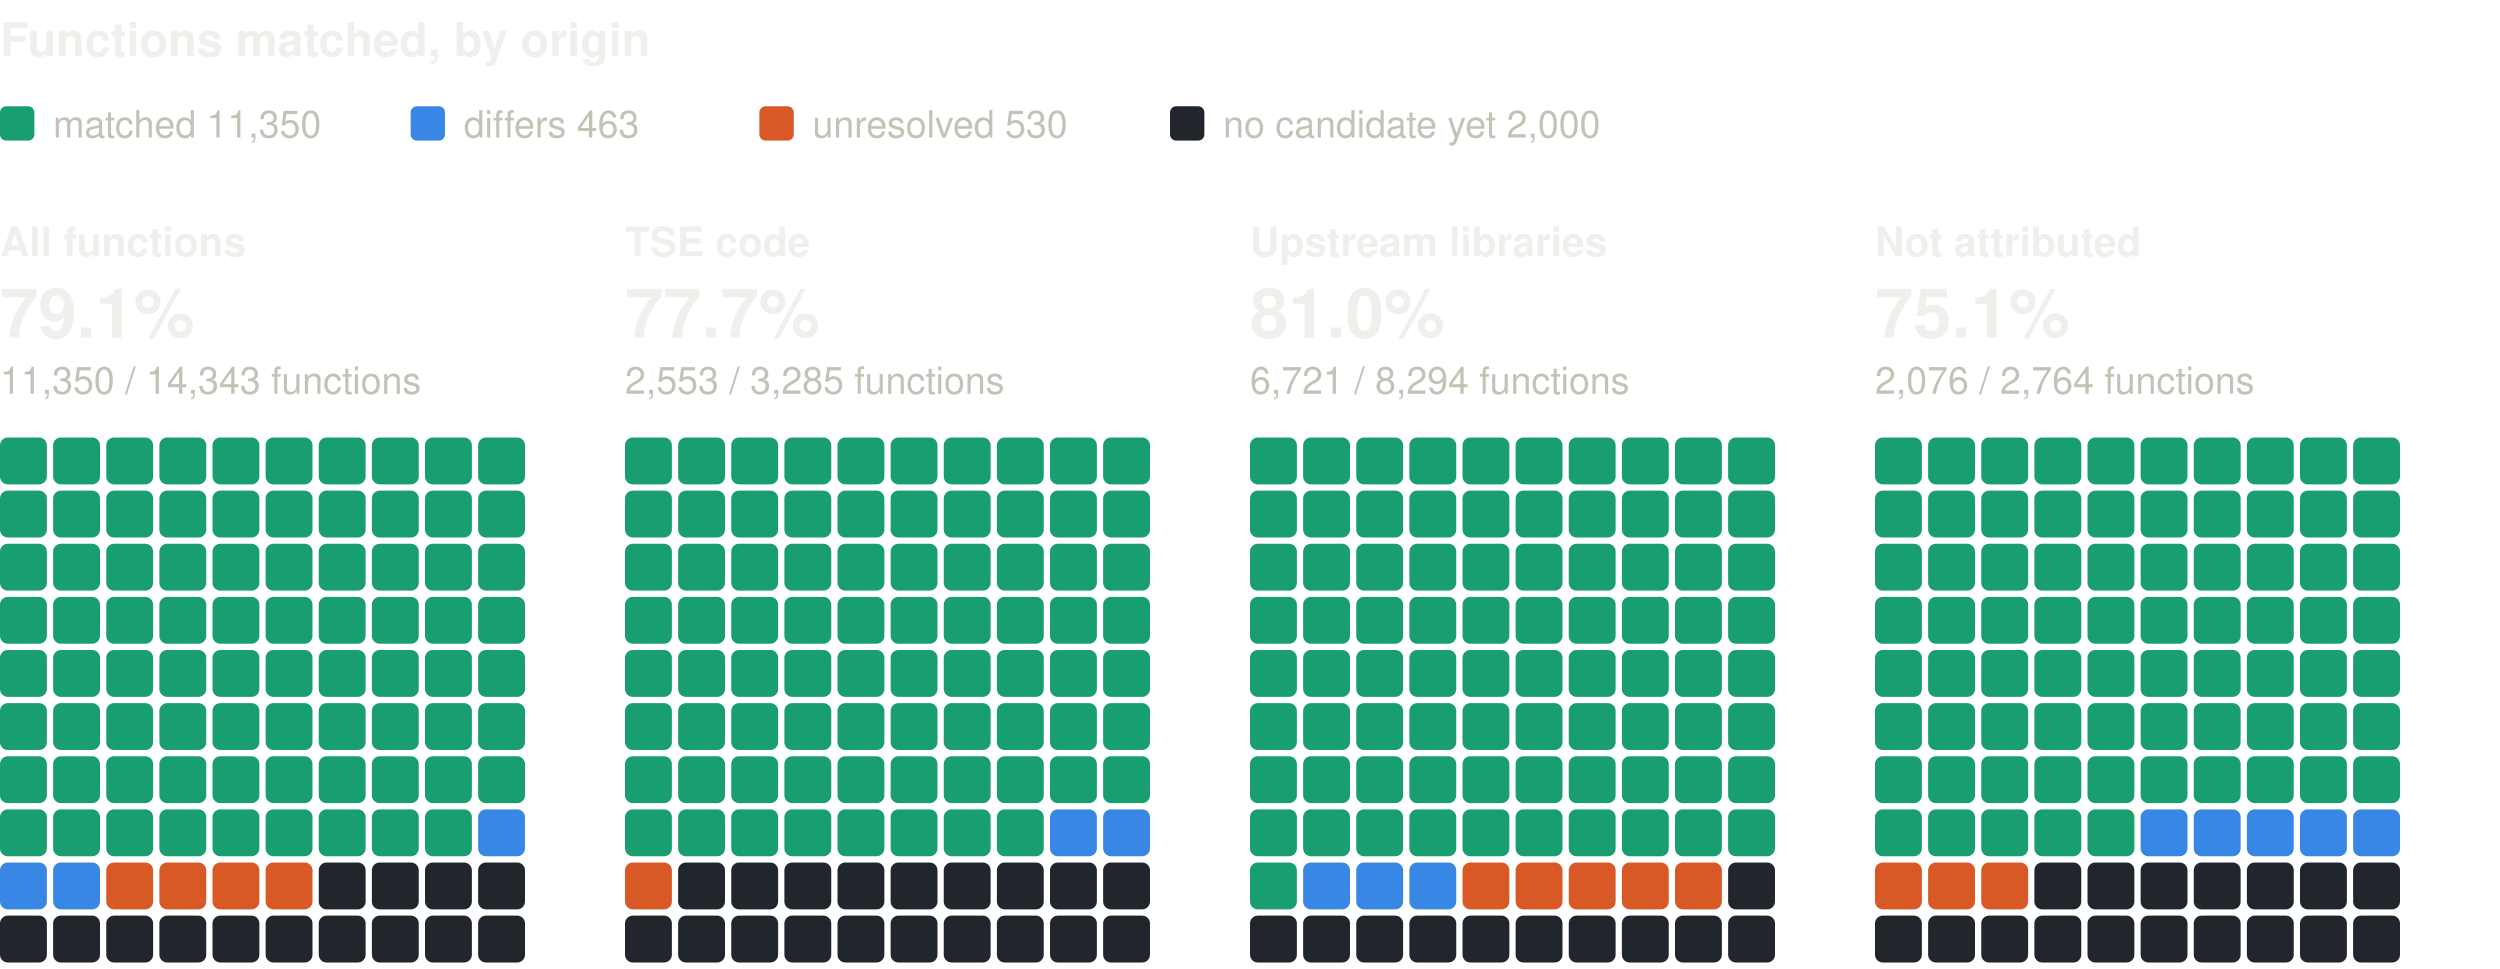
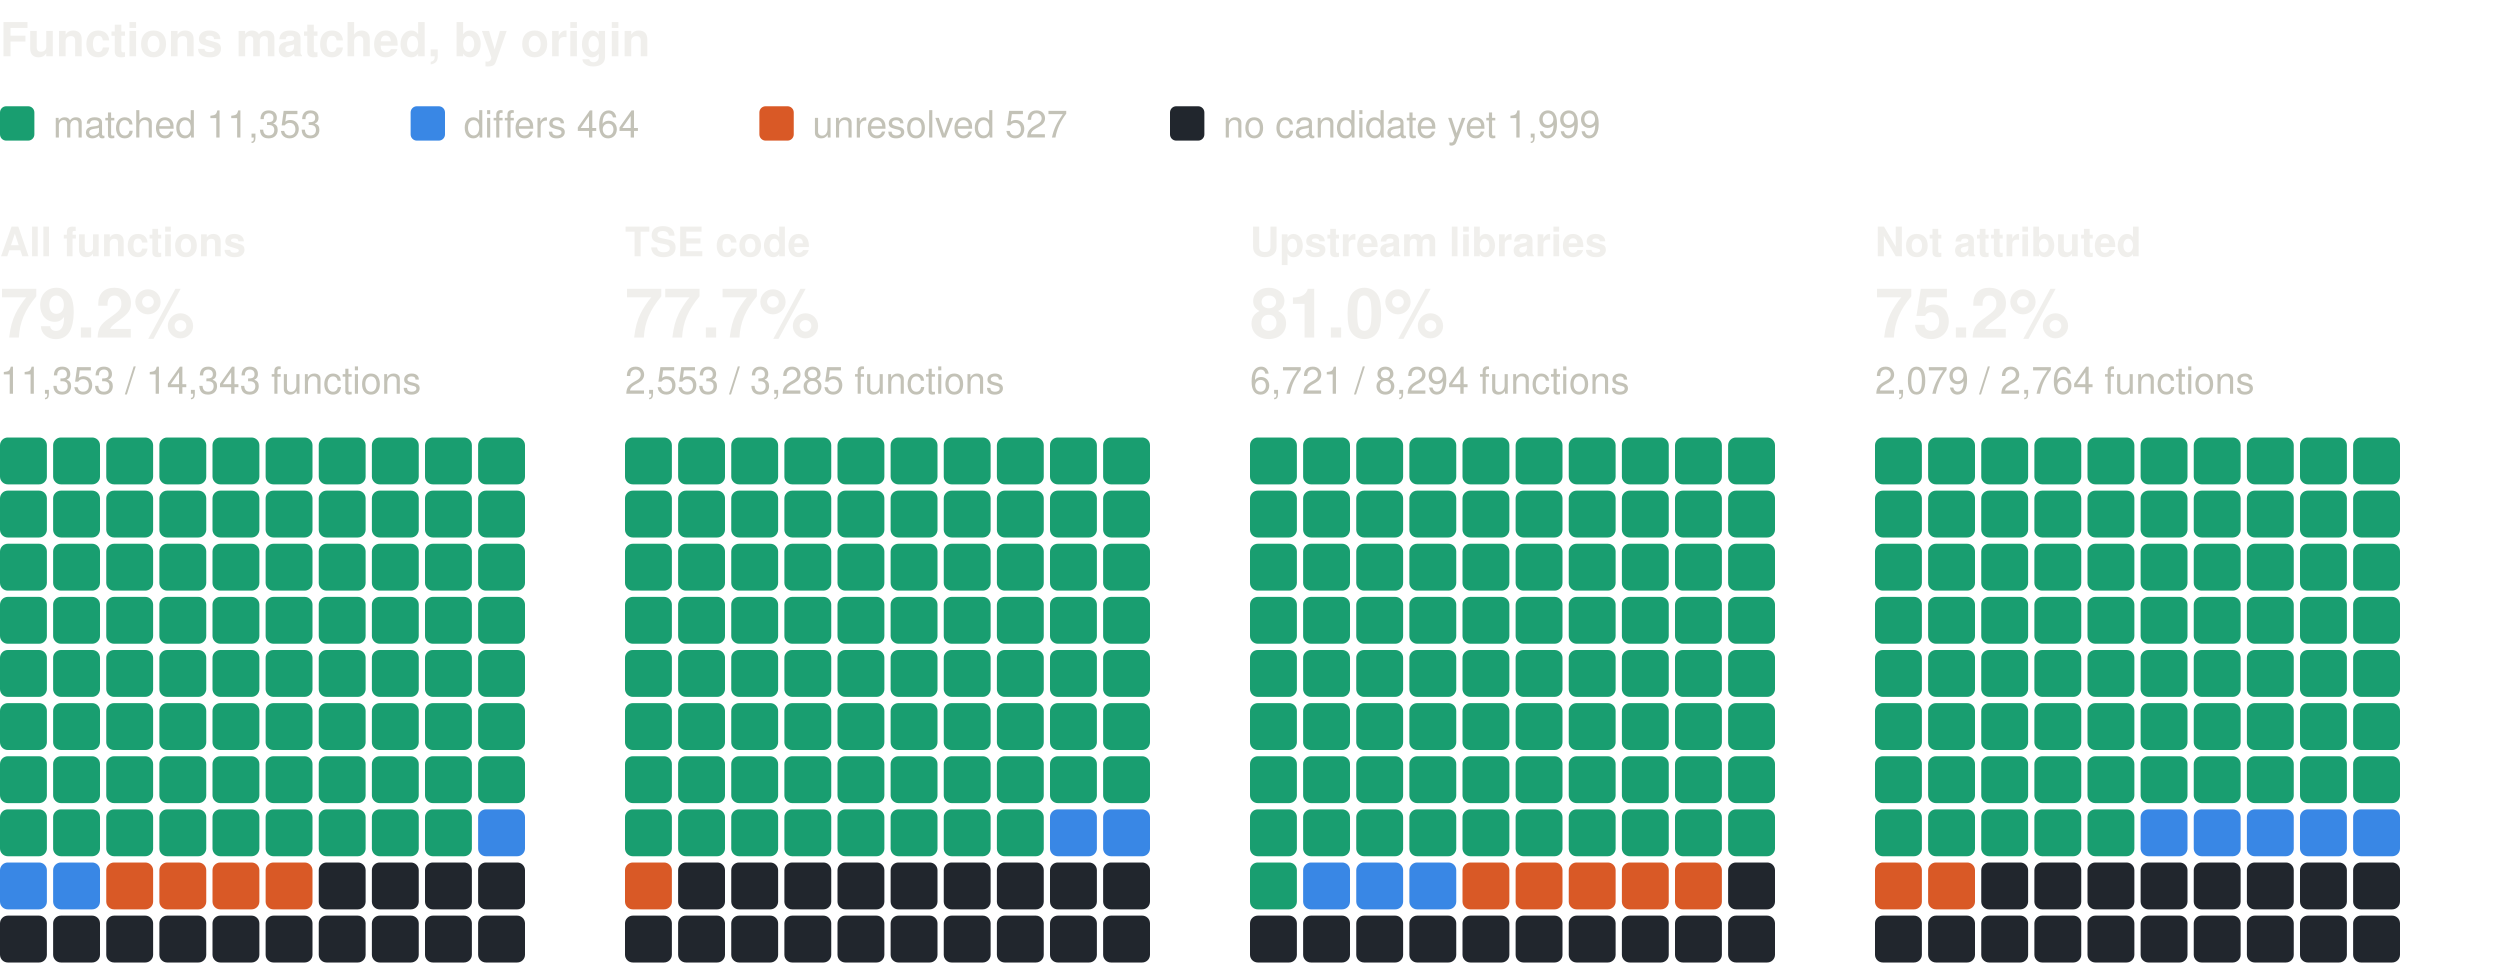
<svg xmlns="http://www.w3.org/2000/svg" width="800" height="310" viewBox="0 0 800 310" role="img" aria-label="Functions matched, by origin: one square per percent, coloured by verdict" font-family="system-ui, -apple-system, 'Segoe UI', Helvetica, Arial, sans-serif">
  <text x="0" y="18" font-size="15" fill="#f0efec" font-weight="600">Functions matched, by origin</text>
  <rect x="0" y="34" width="11" height="11" rx="2" fill="#199e70" />
-   <text x="17" y="44" font-size="12" fill="#c3c2b7">matched 11,350</text>
+   <text x="17" y="44" font-size="12" fill="#c3c2b7">matched 11,353</text>
  <rect x="131.4" y="34" width="11" height="11" rx="2" fill="#3987e5" />
-   <text x="148.4" y="44" font-size="12" fill="#c3c2b7">differs 463</text>
+   <text x="148.4" y="44" font-size="12" fill="#c3c2b7">differs 464</text>
  <rect x="243" y="34" width="11" height="11" rx="2" fill="#d95926" />
-   <text x="260" y="44" font-size="12" fill="#c3c2b7">unresolved 530</text>
+   <text x="260" y="44" font-size="12" fill="#c3c2b7">unresolved 527</text>
  <rect x="374.4" y="34" width="11" height="11" rx="2" fill="#21262d" />
-   <text x="391.4" y="44" font-size="12" fill="#c3c2b7">no candidate yet 2,000</text>
+   <text x="391.4" y="44" font-size="12" fill="#c3c2b7">no candidate yet 1,999</text>
  <text x="0" y="82" font-size="13" fill="#f0efec" font-weight="600">All functions</text>
-   <text x="0" y="108" font-size="22" fill="#f0efec" font-weight="600">79.1%</text>
-   <text x="0" y="126" font-size="12" fill="#c3c2b7">11,350 / 14,343 functions</text>
+   <text x="0" y="108" font-size="22" fill="#f0efec" font-weight="600">79.2%</text>
+   <text x="0" y="126" font-size="12" fill="#c3c2b7">11,353 / 14,343 functions</text>
  <rect x="0" y="140" width="15" height="15" rx="2.5" fill="#199e70" />
  <rect x="17" y="140" width="15" height="15" rx="2.5" fill="#199e70" />
  <rect x="34" y="140" width="15" height="15" rx="2.5" fill="#199e70" />
  <rect x="51" y="140" width="15" height="15" rx="2.5" fill="#199e70" />
  <rect x="68" y="140" width="15" height="15" rx="2.5" fill="#199e70" />
  <rect x="85" y="140" width="15" height="15" rx="2.5" fill="#199e70" />
  <rect x="102" y="140" width="15" height="15" rx="2.5" fill="#199e70" />
  <rect x="119" y="140" width="15" height="15" rx="2.5" fill="#199e70" />
  <rect x="136" y="140" width="15" height="15" rx="2.5" fill="#199e70" />
  <rect x="153" y="140" width="15" height="15" rx="2.5" fill="#199e70" />
  <rect x="0" y="157" width="15" height="15" rx="2.5" fill="#199e70" />
  <rect x="17" y="157" width="15" height="15" rx="2.5" fill="#199e70" />
  <rect x="34" y="157" width="15" height="15" rx="2.5" fill="#199e70" />
  <rect x="51" y="157" width="15" height="15" rx="2.5" fill="#199e70" />
  <rect x="68" y="157" width="15" height="15" rx="2.5" fill="#199e70" />
  <rect x="85" y="157" width="15" height="15" rx="2.5" fill="#199e70" />
  <rect x="102" y="157" width="15" height="15" rx="2.5" fill="#199e70" />
  <rect x="119" y="157" width="15" height="15" rx="2.5" fill="#199e70" />
  <rect x="136" y="157" width="15" height="15" rx="2.5" fill="#199e70" />
  <rect x="153" y="157" width="15" height="15" rx="2.5" fill="#199e70" />
  <rect x="0" y="174" width="15" height="15" rx="2.5" fill="#199e70" />
  <rect x="17" y="174" width="15" height="15" rx="2.5" fill="#199e70" />
  <rect x="34" y="174" width="15" height="15" rx="2.5" fill="#199e70" />
  <rect x="51" y="174" width="15" height="15" rx="2.5" fill="#199e70" />
  <rect x="68" y="174" width="15" height="15" rx="2.5" fill="#199e70" />
  <rect x="85" y="174" width="15" height="15" rx="2.5" fill="#199e70" />
  <rect x="102" y="174" width="15" height="15" rx="2.5" fill="#199e70" />
  <rect x="119" y="174" width="15" height="15" rx="2.5" fill="#199e70" />
  <rect x="136" y="174" width="15" height="15" rx="2.5" fill="#199e70" />
  <rect x="153" y="174" width="15" height="15" rx="2.5" fill="#199e70" />
  <rect x="0" y="191" width="15" height="15" rx="2.5" fill="#199e70" />
  <rect x="17" y="191" width="15" height="15" rx="2.5" fill="#199e70" />
  <rect x="34" y="191" width="15" height="15" rx="2.5" fill="#199e70" />
  <rect x="51" y="191" width="15" height="15" rx="2.5" fill="#199e70" />
  <rect x="68" y="191" width="15" height="15" rx="2.5" fill="#199e70" />
  <rect x="85" y="191" width="15" height="15" rx="2.5" fill="#199e70" />
  <rect x="102" y="191" width="15" height="15" rx="2.5" fill="#199e70" />
  <rect x="119" y="191" width="15" height="15" rx="2.5" fill="#199e70" />
  <rect x="136" y="191" width="15" height="15" rx="2.5" fill="#199e70" />
  <rect x="153" y="191" width="15" height="15" rx="2.5" fill="#199e70" />
  <rect x="0" y="208" width="15" height="15" rx="2.5" fill="#199e70" />
  <rect x="17" y="208" width="15" height="15" rx="2.5" fill="#199e70" />
  <rect x="34" y="208" width="15" height="15" rx="2.5" fill="#199e70" />
  <rect x="51" y="208" width="15" height="15" rx="2.5" fill="#199e70" />
  <rect x="68" y="208" width="15" height="15" rx="2.5" fill="#199e70" />
  <rect x="85" y="208" width="15" height="15" rx="2.5" fill="#199e70" />
  <rect x="102" y="208" width="15" height="15" rx="2.5" fill="#199e70" />
  <rect x="119" y="208" width="15" height="15" rx="2.5" fill="#199e70" />
  <rect x="136" y="208" width="15" height="15" rx="2.5" fill="#199e70" />
  <rect x="153" y="208" width="15" height="15" rx="2.5" fill="#199e70" />
  <rect x="0" y="225" width="15" height="15" rx="2.5" fill="#199e70" />
  <rect x="17" y="225" width="15" height="15" rx="2.5" fill="#199e70" />
  <rect x="34" y="225" width="15" height="15" rx="2.5" fill="#199e70" />
  <rect x="51" y="225" width="15" height="15" rx="2.5" fill="#199e70" />
  <rect x="68" y="225" width="15" height="15" rx="2.5" fill="#199e70" />
  <rect x="85" y="225" width="15" height="15" rx="2.5" fill="#199e70" />
  <rect x="102" y="225" width="15" height="15" rx="2.5" fill="#199e70" />
  <rect x="119" y="225" width="15" height="15" rx="2.5" fill="#199e70" />
  <rect x="136" y="225" width="15" height="15" rx="2.5" fill="#199e70" />
  <rect x="153" y="225" width="15" height="15" rx="2.5" fill="#199e70" />
  <rect x="0" y="242" width="15" height="15" rx="2.5" fill="#199e70" />
  <rect x="17" y="242" width="15" height="15" rx="2.5" fill="#199e70" />
  <rect x="34" y="242" width="15" height="15" rx="2.5" fill="#199e70" />
  <rect x="51" y="242" width="15" height="15" rx="2.5" fill="#199e70" />
  <rect x="68" y="242" width="15" height="15" rx="2.5" fill="#199e70" />
  <rect x="85" y="242" width="15" height="15" rx="2.5" fill="#199e70" />
  <rect x="102" y="242" width="15" height="15" rx="2.5" fill="#199e70" />
  <rect x="119" y="242" width="15" height="15" rx="2.5" fill="#199e70" />
  <rect x="136" y="242" width="15" height="15" rx="2.5" fill="#199e70" />
  <rect x="153" y="242" width="15" height="15" rx="2.5" fill="#199e70" />
  <rect x="0" y="259" width="15" height="15" rx="2.5" fill="#199e70" />
  <rect x="17" y="259" width="15" height="15" rx="2.5" fill="#199e70" />
  <rect x="34" y="259" width="15" height="15" rx="2.5" fill="#199e70" />
  <rect x="51" y="259" width="15" height="15" rx="2.5" fill="#199e70" />
  <rect x="68" y="259" width="15" height="15" rx="2.5" fill="#199e70" />
  <rect x="85" y="259" width="15" height="15" rx="2.5" fill="#199e70" />
  <rect x="102" y="259" width="15" height="15" rx="2.5" fill="#199e70" />
  <rect x="119" y="259" width="15" height="15" rx="2.5" fill="#199e70" />
  <rect x="136" y="259" width="15" height="15" rx="2.5" fill="#199e70" />
  <rect x="153" y="259" width="15" height="15" rx="2.5" fill="#3987e5" />
  <rect x="0" y="276" width="15" height="15" rx="2.5" fill="#3987e5" />
  <rect x="17" y="276" width="15" height="15" rx="2.5" fill="#3987e5" />
  <rect x="34" y="276" width="15" height="15" rx="2.5" fill="#d95926" />
  <rect x="51" y="276" width="15" height="15" rx="2.5" fill="#d95926" />
  <rect x="68" y="276" width="15" height="15" rx="2.5" fill="#d95926" />
  <rect x="85" y="276" width="15" height="15" rx="2.5" fill="#d95926" />
  <rect x="102" y="276" width="15" height="15" rx="2.5" fill="#21262d" />
  <rect x="119" y="276" width="15" height="15" rx="2.5" fill="#21262d" />
  <rect x="136" y="276" width="15" height="15" rx="2.5" fill="#21262d" />
  <rect x="153" y="276" width="15" height="15" rx="2.5" fill="#21262d" />
  <rect x="0" y="293" width="15" height="15" rx="2.5" fill="#21262d" />
  <rect x="17" y="293" width="15" height="15" rx="2.5" fill="#21262d" />
  <rect x="34" y="293" width="15" height="15" rx="2.5" fill="#21262d" />
  <rect x="51" y="293" width="15" height="15" rx="2.5" fill="#21262d" />
  <rect x="68" y="293" width="15" height="15" rx="2.5" fill="#21262d" />
  <rect x="85" y="293" width="15" height="15" rx="2.5" fill="#21262d" />
  <rect x="102" y="293" width="15" height="15" rx="2.5" fill="#21262d" />
  <rect x="119" y="293" width="15" height="15" rx="2.5" fill="#21262d" />
  <rect x="136" y="293" width="15" height="15" rx="2.5" fill="#21262d" />
  <rect x="153" y="293" width="15" height="15" rx="2.5" fill="#21262d" />
  <text x="200" y="82" font-size="13" fill="#f0efec" font-weight="600">TSE code</text>
  <text x="200" y="108" font-size="22" fill="#f0efec" font-weight="600">77.7%</text>
  <text x="200" y="126" font-size="12" fill="#c3c2b7">2,553 / 3,285 functions</text>
  <rect x="200" y="140" width="15" height="15" rx="2.5" fill="#199e70" />
  <rect x="217" y="140" width="15" height="15" rx="2.5" fill="#199e70" />
  <rect x="234" y="140" width="15" height="15" rx="2.5" fill="#199e70" />
  <rect x="251" y="140" width="15" height="15" rx="2.5" fill="#199e70" />
  <rect x="268" y="140" width="15" height="15" rx="2.5" fill="#199e70" />
  <rect x="285" y="140" width="15" height="15" rx="2.5" fill="#199e70" />
  <rect x="302" y="140" width="15" height="15" rx="2.5" fill="#199e70" />
  <rect x="319" y="140" width="15" height="15" rx="2.5" fill="#199e70" />
  <rect x="336" y="140" width="15" height="15" rx="2.5" fill="#199e70" />
  <rect x="353" y="140" width="15" height="15" rx="2.5" fill="#199e70" />
  <rect x="200" y="157" width="15" height="15" rx="2.5" fill="#199e70" />
  <rect x="217" y="157" width="15" height="15" rx="2.5" fill="#199e70" />
  <rect x="234" y="157" width="15" height="15" rx="2.5" fill="#199e70" />
  <rect x="251" y="157" width="15" height="15" rx="2.5" fill="#199e70" />
  <rect x="268" y="157" width="15" height="15" rx="2.5" fill="#199e70" />
  <rect x="285" y="157" width="15" height="15" rx="2.5" fill="#199e70" />
  <rect x="302" y="157" width="15" height="15" rx="2.5" fill="#199e70" />
  <rect x="319" y="157" width="15" height="15" rx="2.5" fill="#199e70" />
  <rect x="336" y="157" width="15" height="15" rx="2.5" fill="#199e70" />
  <rect x="353" y="157" width="15" height="15" rx="2.5" fill="#199e70" />
  <rect x="200" y="174" width="15" height="15" rx="2.5" fill="#199e70" />
  <rect x="217" y="174" width="15" height="15" rx="2.5" fill="#199e70" />
  <rect x="234" y="174" width="15" height="15" rx="2.5" fill="#199e70" />
  <rect x="251" y="174" width="15" height="15" rx="2.5" fill="#199e70" />
  <rect x="268" y="174" width="15" height="15" rx="2.5" fill="#199e70" />
  <rect x="285" y="174" width="15" height="15" rx="2.5" fill="#199e70" />
  <rect x="302" y="174" width="15" height="15" rx="2.5" fill="#199e70" />
  <rect x="319" y="174" width="15" height="15" rx="2.5" fill="#199e70" />
  <rect x="336" y="174" width="15" height="15" rx="2.5" fill="#199e70" />
  <rect x="353" y="174" width="15" height="15" rx="2.5" fill="#199e70" />
  <rect x="200" y="191" width="15" height="15" rx="2.5" fill="#199e70" />
  <rect x="217" y="191" width="15" height="15" rx="2.5" fill="#199e70" />
  <rect x="234" y="191" width="15" height="15" rx="2.5" fill="#199e70" />
  <rect x="251" y="191" width="15" height="15" rx="2.5" fill="#199e70" />
  <rect x="268" y="191" width="15" height="15" rx="2.5" fill="#199e70" />
  <rect x="285" y="191" width="15" height="15" rx="2.5" fill="#199e70" />
  <rect x="302" y="191" width="15" height="15" rx="2.5" fill="#199e70" />
  <rect x="319" y="191" width="15" height="15" rx="2.5" fill="#199e70" />
  <rect x="336" y="191" width="15" height="15" rx="2.5" fill="#199e70" />
  <rect x="353" y="191" width="15" height="15" rx="2.5" fill="#199e70" />
  <rect x="200" y="208" width="15" height="15" rx="2.5" fill="#199e70" />
  <rect x="217" y="208" width="15" height="15" rx="2.5" fill="#199e70" />
  <rect x="234" y="208" width="15" height="15" rx="2.5" fill="#199e70" />
  <rect x="251" y="208" width="15" height="15" rx="2.5" fill="#199e70" />
  <rect x="268" y="208" width="15" height="15" rx="2.5" fill="#199e70" />
  <rect x="285" y="208" width="15" height="15" rx="2.5" fill="#199e70" />
  <rect x="302" y="208" width="15" height="15" rx="2.5" fill="#199e70" />
  <rect x="319" y="208" width="15" height="15" rx="2.5" fill="#199e70" />
  <rect x="336" y="208" width="15" height="15" rx="2.5" fill="#199e70" />
  <rect x="353" y="208" width="15" height="15" rx="2.5" fill="#199e70" />
  <rect x="200" y="225" width="15" height="15" rx="2.5" fill="#199e70" />
  <rect x="217" y="225" width="15" height="15" rx="2.5" fill="#199e70" />
  <rect x="234" y="225" width="15" height="15" rx="2.5" fill="#199e70" />
  <rect x="251" y="225" width="15" height="15" rx="2.5" fill="#199e70" />
  <rect x="268" y="225" width="15" height="15" rx="2.5" fill="#199e70" />
  <rect x="285" y="225" width="15" height="15" rx="2.5" fill="#199e70" />
  <rect x="302" y="225" width="15" height="15" rx="2.5" fill="#199e70" />
  <rect x="319" y="225" width="15" height="15" rx="2.5" fill="#199e70" />
  <rect x="336" y="225" width="15" height="15" rx="2.5" fill="#199e70" />
  <rect x="353" y="225" width="15" height="15" rx="2.5" fill="#199e70" />
  <rect x="200" y="242" width="15" height="15" rx="2.5" fill="#199e70" />
  <rect x="217" y="242" width="15" height="15" rx="2.5" fill="#199e70" />
  <rect x="234" y="242" width="15" height="15" rx="2.5" fill="#199e70" />
  <rect x="251" y="242" width="15" height="15" rx="2.5" fill="#199e70" />
  <rect x="268" y="242" width="15" height="15" rx="2.5" fill="#199e70" />
  <rect x="285" y="242" width="15" height="15" rx="2.5" fill="#199e70" />
  <rect x="302" y="242" width="15" height="15" rx="2.5" fill="#199e70" />
  <rect x="319" y="242" width="15" height="15" rx="2.5" fill="#199e70" />
  <rect x="336" y="242" width="15" height="15" rx="2.5" fill="#199e70" />
  <rect x="353" y="242" width="15" height="15" rx="2.5" fill="#199e70" />
  <rect x="200" y="259" width="15" height="15" rx="2.5" fill="#199e70" />
  <rect x="217" y="259" width="15" height="15" rx="2.5" fill="#199e70" />
  <rect x="234" y="259" width="15" height="15" rx="2.5" fill="#199e70" />
  <rect x="251" y="259" width="15" height="15" rx="2.5" fill="#199e70" />
  <rect x="268" y="259" width="15" height="15" rx="2.5" fill="#199e70" />
  <rect x="285" y="259" width="15" height="15" rx="2.5" fill="#199e70" />
  <rect x="302" y="259" width="15" height="15" rx="2.5" fill="#199e70" />
  <rect x="319" y="259" width="15" height="15" rx="2.5" fill="#199e70" />
  <rect x="336" y="259" width="15" height="15" rx="2.5" fill="#3987e5" />
  <rect x="353" y="259" width="15" height="15" rx="2.5" fill="#3987e5" />
  <rect x="200" y="276" width="15" height="15" rx="2.5" fill="#d95926" />
  <rect x="217" y="276" width="15" height="15" rx="2.5" fill="#21262d" />
  <rect x="234" y="276" width="15" height="15" rx="2.5" fill="#21262d" />
  <rect x="251" y="276" width="15" height="15" rx="2.5" fill="#21262d" />
  <rect x="268" y="276" width="15" height="15" rx="2.5" fill="#21262d" />
  <rect x="285" y="276" width="15" height="15" rx="2.5" fill="#21262d" />
  <rect x="302" y="276" width="15" height="15" rx="2.5" fill="#21262d" />
  <rect x="319" y="276" width="15" height="15" rx="2.5" fill="#21262d" />
  <rect x="336" y="276" width="15" height="15" rx="2.5" fill="#21262d" />
  <rect x="353" y="276" width="15" height="15" rx="2.5" fill="#21262d" />
  <rect x="200" y="293" width="15" height="15" rx="2.5" fill="#21262d" />
  <rect x="217" y="293" width="15" height="15" rx="2.5" fill="#21262d" />
  <rect x="234" y="293" width="15" height="15" rx="2.5" fill="#21262d" />
  <rect x="251" y="293" width="15" height="15" rx="2.5" fill="#21262d" />
  <rect x="268" y="293" width="15" height="15" rx="2.5" fill="#21262d" />
  <rect x="285" y="293" width="15" height="15" rx="2.5" fill="#21262d" />
  <rect x="302" y="293" width="15" height="15" rx="2.5" fill="#21262d" />
  <rect x="319" y="293" width="15" height="15" rx="2.5" fill="#21262d" />
  <rect x="336" y="293" width="15" height="15" rx="2.5" fill="#21262d" />
  <rect x="353" y="293" width="15" height="15" rx="2.5" fill="#21262d" />
  <text x="400" y="82" font-size="13" fill="#f0efec" font-weight="600">Upstream libraries</text>
  <text x="400" y="108" font-size="22" fill="#f0efec" font-weight="600">81.0%</text>
  <text x="400" y="126" font-size="12" fill="#c3c2b7">6,721 / 8,294 functions</text>
  <rect x="400" y="140" width="15" height="15" rx="2.5" fill="#199e70" />
  <rect x="417" y="140" width="15" height="15" rx="2.5" fill="#199e70" />
  <rect x="434" y="140" width="15" height="15" rx="2.5" fill="#199e70" />
  <rect x="451" y="140" width="15" height="15" rx="2.5" fill="#199e70" />
  <rect x="468" y="140" width="15" height="15" rx="2.5" fill="#199e70" />
  <rect x="485" y="140" width="15" height="15" rx="2.5" fill="#199e70" />
  <rect x="502" y="140" width="15" height="15" rx="2.5" fill="#199e70" />
  <rect x="519" y="140" width="15" height="15" rx="2.5" fill="#199e70" />
  <rect x="536" y="140" width="15" height="15" rx="2.5" fill="#199e70" />
  <rect x="553" y="140" width="15" height="15" rx="2.5" fill="#199e70" />
  <rect x="400" y="157" width="15" height="15" rx="2.5" fill="#199e70" />
  <rect x="417" y="157" width="15" height="15" rx="2.5" fill="#199e70" />
  <rect x="434" y="157" width="15" height="15" rx="2.5" fill="#199e70" />
  <rect x="451" y="157" width="15" height="15" rx="2.5" fill="#199e70" />
  <rect x="468" y="157" width="15" height="15" rx="2.5" fill="#199e70" />
  <rect x="485" y="157" width="15" height="15" rx="2.5" fill="#199e70" />
  <rect x="502" y="157" width="15" height="15" rx="2.5" fill="#199e70" />
  <rect x="519" y="157" width="15" height="15" rx="2.5" fill="#199e70" />
  <rect x="536" y="157" width="15" height="15" rx="2.5" fill="#199e70" />
  <rect x="553" y="157" width="15" height="15" rx="2.5" fill="#199e70" />
  <rect x="400" y="174" width="15" height="15" rx="2.5" fill="#199e70" />
  <rect x="417" y="174" width="15" height="15" rx="2.5" fill="#199e70" />
  <rect x="434" y="174" width="15" height="15" rx="2.5" fill="#199e70" />
  <rect x="451" y="174" width="15" height="15" rx="2.5" fill="#199e70" />
  <rect x="468" y="174" width="15" height="15" rx="2.5" fill="#199e70" />
  <rect x="485" y="174" width="15" height="15" rx="2.5" fill="#199e70" />
  <rect x="502" y="174" width="15" height="15" rx="2.5" fill="#199e70" />
  <rect x="519" y="174" width="15" height="15" rx="2.5" fill="#199e70" />
  <rect x="536" y="174" width="15" height="15" rx="2.5" fill="#199e70" />
  <rect x="553" y="174" width="15" height="15" rx="2.5" fill="#199e70" />
  <rect x="400" y="191" width="15" height="15" rx="2.5" fill="#199e70" />
  <rect x="417" y="191" width="15" height="15" rx="2.5" fill="#199e70" />
  <rect x="434" y="191" width="15" height="15" rx="2.5" fill="#199e70" />
  <rect x="451" y="191" width="15" height="15" rx="2.5" fill="#199e70" />
  <rect x="468" y="191" width="15" height="15" rx="2.5" fill="#199e70" />
  <rect x="485" y="191" width="15" height="15" rx="2.5" fill="#199e70" />
  <rect x="502" y="191" width="15" height="15" rx="2.5" fill="#199e70" />
  <rect x="519" y="191" width="15" height="15" rx="2.5" fill="#199e70" />
  <rect x="536" y="191" width="15" height="15" rx="2.5" fill="#199e70" />
  <rect x="553" y="191" width="15" height="15" rx="2.5" fill="#199e70" />
  <rect x="400" y="208" width="15" height="15" rx="2.5" fill="#199e70" />
  <rect x="417" y="208" width="15" height="15" rx="2.5" fill="#199e70" />
  <rect x="434" y="208" width="15" height="15" rx="2.5" fill="#199e70" />
  <rect x="451" y="208" width="15" height="15" rx="2.5" fill="#199e70" />
  <rect x="468" y="208" width="15" height="15" rx="2.5" fill="#199e70" />
  <rect x="485" y="208" width="15" height="15" rx="2.5" fill="#199e70" />
  <rect x="502" y="208" width="15" height="15" rx="2.5" fill="#199e70" />
  <rect x="519" y="208" width="15" height="15" rx="2.5" fill="#199e70" />
  <rect x="536" y="208" width="15" height="15" rx="2.5" fill="#199e70" />
  <rect x="553" y="208" width="15" height="15" rx="2.5" fill="#199e70" />
  <rect x="400" y="225" width="15" height="15" rx="2.5" fill="#199e70" />
  <rect x="417" y="225" width="15" height="15" rx="2.5" fill="#199e70" />
  <rect x="434" y="225" width="15" height="15" rx="2.5" fill="#199e70" />
  <rect x="451" y="225" width="15" height="15" rx="2.5" fill="#199e70" />
  <rect x="468" y="225" width="15" height="15" rx="2.5" fill="#199e70" />
  <rect x="485" y="225" width="15" height="15" rx="2.5" fill="#199e70" />
  <rect x="502" y="225" width="15" height="15" rx="2.5" fill="#199e70" />
  <rect x="519" y="225" width="15" height="15" rx="2.5" fill="#199e70" />
  <rect x="536" y="225" width="15" height="15" rx="2.5" fill="#199e70" />
  <rect x="553" y="225" width="15" height="15" rx="2.5" fill="#199e70" />
  <rect x="400" y="242" width="15" height="15" rx="2.5" fill="#199e70" />
  <rect x="417" y="242" width="15" height="15" rx="2.5" fill="#199e70" />
  <rect x="434" y="242" width="15" height="15" rx="2.5" fill="#199e70" />
  <rect x="451" y="242" width="15" height="15" rx="2.5" fill="#199e70" />
  <rect x="468" y="242" width="15" height="15" rx="2.5" fill="#199e70" />
  <rect x="485" y="242" width="15" height="15" rx="2.5" fill="#199e70" />
  <rect x="502" y="242" width="15" height="15" rx="2.5" fill="#199e70" />
  <rect x="519" y="242" width="15" height="15" rx="2.5" fill="#199e70" />
  <rect x="536" y="242" width="15" height="15" rx="2.5" fill="#199e70" />
  <rect x="553" y="242" width="15" height="15" rx="2.5" fill="#199e70" />
  <rect x="400" y="259" width="15" height="15" rx="2.5" fill="#199e70" />
  <rect x="417" y="259" width="15" height="15" rx="2.5" fill="#199e70" />
  <rect x="434" y="259" width="15" height="15" rx="2.5" fill="#199e70" />
  <rect x="451" y="259" width="15" height="15" rx="2.5" fill="#199e70" />
  <rect x="468" y="259" width="15" height="15" rx="2.5" fill="#199e70" />
  <rect x="485" y="259" width="15" height="15" rx="2.5" fill="#199e70" />
  <rect x="502" y="259" width="15" height="15" rx="2.5" fill="#199e70" />
  <rect x="519" y="259" width="15" height="15" rx="2.5" fill="#199e70" />
  <rect x="536" y="259" width="15" height="15" rx="2.5" fill="#199e70" />
  <rect x="553" y="259" width="15" height="15" rx="2.5" fill="#199e70" />
  <rect x="400" y="276" width="15" height="15" rx="2.5" fill="#199e70" />
  <rect x="417" y="276" width="15" height="15" rx="2.5" fill="#3987e5" />
  <rect x="434" y="276" width="15" height="15" rx="2.5" fill="#3987e5" />
  <rect x="451" y="276" width="15" height="15" rx="2.5" fill="#3987e5" />
  <rect x="468" y="276" width="15" height="15" rx="2.5" fill="#d95926" />
  <rect x="485" y="276" width="15" height="15" rx="2.5" fill="#d95926" />
  <rect x="502" y="276" width="15" height="15" rx="2.5" fill="#d95926" />
  <rect x="519" y="276" width="15" height="15" rx="2.5" fill="#d95926" />
  <rect x="536" y="276" width="15" height="15" rx="2.5" fill="#d95926" />
  <rect x="553" y="276" width="15" height="15" rx="2.5" fill="#21262d" />
  <rect x="400" y="293" width="15" height="15" rx="2.5" fill="#21262d" />
  <rect x="417" y="293" width="15" height="15" rx="2.5" fill="#21262d" />
  <rect x="434" y="293" width="15" height="15" rx="2.5" fill="#21262d" />
  <rect x="451" y="293" width="15" height="15" rx="2.5" fill="#21262d" />
  <rect x="468" y="293" width="15" height="15" rx="2.5" fill="#21262d" />
  <rect x="485" y="293" width="15" height="15" rx="2.5" fill="#21262d" />
  <rect x="502" y="293" width="15" height="15" rx="2.5" fill="#21262d" />
  <rect x="519" y="293" width="15" height="15" rx="2.5" fill="#21262d" />
  <rect x="536" y="293" width="15" height="15" rx="2.5" fill="#21262d" />
  <rect x="553" y="293" width="15" height="15" rx="2.5" fill="#21262d" />
  <text x="600" y="82" font-size="13" fill="#f0efec" font-weight="600">Not attributed</text>
-   <text x="600" y="108" font-size="22" fill="#f0efec" font-weight="600">75.1%</text>
-   <text x="600" y="126" font-size="12" fill="#c3c2b7">2,076 / 2,764 functions</text>
+   <text x="600" y="108" font-size="22" fill="#f0efec" font-weight="600">75.2%</text>
+   <text x="600" y="126" font-size="12" fill="#c3c2b7">2,079 / 2,764 functions</text>
  <rect x="600" y="140" width="15" height="15" rx="2.5" fill="#199e70" />
  <rect x="617" y="140" width="15" height="15" rx="2.5" fill="#199e70" />
  <rect x="634" y="140" width="15" height="15" rx="2.5" fill="#199e70" />
  <rect x="651" y="140" width="15" height="15" rx="2.5" fill="#199e70" />
  <rect x="668" y="140" width="15" height="15" rx="2.5" fill="#199e70" />
  <rect x="685" y="140" width="15" height="15" rx="2.5" fill="#199e70" />
  <rect x="702" y="140" width="15" height="15" rx="2.5" fill="#199e70" />
  <rect x="719" y="140" width="15" height="15" rx="2.5" fill="#199e70" />
  <rect x="736" y="140" width="15" height="15" rx="2.5" fill="#199e70" />
  <rect x="753" y="140" width="15" height="15" rx="2.5" fill="#199e70" />
  <rect x="600" y="157" width="15" height="15" rx="2.5" fill="#199e70" />
  <rect x="617" y="157" width="15" height="15" rx="2.5" fill="#199e70" />
  <rect x="634" y="157" width="15" height="15" rx="2.5" fill="#199e70" />
  <rect x="651" y="157" width="15" height="15" rx="2.5" fill="#199e70" />
  <rect x="668" y="157" width="15" height="15" rx="2.5" fill="#199e70" />
  <rect x="685" y="157" width="15" height="15" rx="2.5" fill="#199e70" />
  <rect x="702" y="157" width="15" height="15" rx="2.5" fill="#199e70" />
  <rect x="719" y="157" width="15" height="15" rx="2.5" fill="#199e70" />
  <rect x="736" y="157" width="15" height="15" rx="2.5" fill="#199e70" />
  <rect x="753" y="157" width="15" height="15" rx="2.5" fill="#199e70" />
  <rect x="600" y="174" width="15" height="15" rx="2.5" fill="#199e70" />
  <rect x="617" y="174" width="15" height="15" rx="2.5" fill="#199e70" />
  <rect x="634" y="174" width="15" height="15" rx="2.5" fill="#199e70" />
  <rect x="651" y="174" width="15" height="15" rx="2.5" fill="#199e70" />
  <rect x="668" y="174" width="15" height="15" rx="2.5" fill="#199e70" />
  <rect x="685" y="174" width="15" height="15" rx="2.5" fill="#199e70" />
  <rect x="702" y="174" width="15" height="15" rx="2.5" fill="#199e70" />
  <rect x="719" y="174" width="15" height="15" rx="2.5" fill="#199e70" />
  <rect x="736" y="174" width="15" height="15" rx="2.5" fill="#199e70" />
  <rect x="753" y="174" width="15" height="15" rx="2.5" fill="#199e70" />
  <rect x="600" y="191" width="15" height="15" rx="2.5" fill="#199e70" />
  <rect x="617" y="191" width="15" height="15" rx="2.5" fill="#199e70" />
  <rect x="634" y="191" width="15" height="15" rx="2.5" fill="#199e70" />
  <rect x="651" y="191" width="15" height="15" rx="2.5" fill="#199e70" />
  <rect x="668" y="191" width="15" height="15" rx="2.5" fill="#199e70" />
  <rect x="685" y="191" width="15" height="15" rx="2.5" fill="#199e70" />
  <rect x="702" y="191" width="15" height="15" rx="2.5" fill="#199e70" />
  <rect x="719" y="191" width="15" height="15" rx="2.5" fill="#199e70" />
  <rect x="736" y="191" width="15" height="15" rx="2.5" fill="#199e70" />
  <rect x="753" y="191" width="15" height="15" rx="2.5" fill="#199e70" />
  <rect x="600" y="208" width="15" height="15" rx="2.5" fill="#199e70" />
  <rect x="617" y="208" width="15" height="15" rx="2.5" fill="#199e70" />
  <rect x="634" y="208" width="15" height="15" rx="2.5" fill="#199e70" />
  <rect x="651" y="208" width="15" height="15" rx="2.5" fill="#199e70" />
  <rect x="668" y="208" width="15" height="15" rx="2.5" fill="#199e70" />
  <rect x="685" y="208" width="15" height="15" rx="2.5" fill="#199e70" />
  <rect x="702" y="208" width="15" height="15" rx="2.5" fill="#199e70" />
  <rect x="719" y="208" width="15" height="15" rx="2.5" fill="#199e70" />
  <rect x="736" y="208" width="15" height="15" rx="2.5" fill="#199e70" />
  <rect x="753" y="208" width="15" height="15" rx="2.5" fill="#199e70" />
  <rect x="600" y="225" width="15" height="15" rx="2.5" fill="#199e70" />
  <rect x="617" y="225" width="15" height="15" rx="2.5" fill="#199e70" />
  <rect x="634" y="225" width="15" height="15" rx="2.5" fill="#199e70" />
  <rect x="651" y="225" width="15" height="15" rx="2.5" fill="#199e70" />
  <rect x="668" y="225" width="15" height="15" rx="2.5" fill="#199e70" />
  <rect x="685" y="225" width="15" height="15" rx="2.5" fill="#199e70" />
  <rect x="702" y="225" width="15" height="15" rx="2.5" fill="#199e70" />
  <rect x="719" y="225" width="15" height="15" rx="2.5" fill="#199e70" />
  <rect x="736" y="225" width="15" height="15" rx="2.5" fill="#199e70" />
  <rect x="753" y="225" width="15" height="15" rx="2.5" fill="#199e70" />
  <rect x="600" y="242" width="15" height="15" rx="2.5" fill="#199e70" />
  <rect x="617" y="242" width="15" height="15" rx="2.5" fill="#199e70" />
  <rect x="634" y="242" width="15" height="15" rx="2.5" fill="#199e70" />
  <rect x="651" y="242" width="15" height="15" rx="2.5" fill="#199e70" />
  <rect x="668" y="242" width="15" height="15" rx="2.5" fill="#199e70" />
  <rect x="685" y="242" width="15" height="15" rx="2.5" fill="#199e70" />
  <rect x="702" y="242" width="15" height="15" rx="2.5" fill="#199e70" />
  <rect x="719" y="242" width="15" height="15" rx="2.5" fill="#199e70" />
  <rect x="736" y="242" width="15" height="15" rx="2.5" fill="#199e70" />
  <rect x="753" y="242" width="15" height="15" rx="2.5" fill="#199e70" />
  <rect x="600" y="259" width="15" height="15" rx="2.5" fill="#199e70" />
  <rect x="617" y="259" width="15" height="15" rx="2.5" fill="#199e70" />
  <rect x="634" y="259" width="15" height="15" rx="2.5" fill="#199e70" />
  <rect x="651" y="259" width="15" height="15" rx="2.5" fill="#199e70" />
  <rect x="668" y="259" width="15" height="15" rx="2.5" fill="#199e70" />
  <rect x="685" y="259" width="15" height="15" rx="2.5" fill="#3987e5" />
  <rect x="702" y="259" width="15" height="15" rx="2.5" fill="#3987e5" />
  <rect x="719" y="259" width="15" height="15" rx="2.5" fill="#3987e5" />
  <rect x="736" y="259" width="15" height="15" rx="2.5" fill="#3987e5" />
  <rect x="753" y="259" width="15" height="15" rx="2.5" fill="#3987e5" />
  <rect x="600" y="276" width="15" height="15" rx="2.5" fill="#d95926" />
  <rect x="617" y="276" width="15" height="15" rx="2.5" fill="#d95926" />
-   <rect x="634" y="276" width="15" height="15" rx="2.5" fill="#d95926" />
+   <rect x="634" y="276" width="15" height="15" rx="2.5" fill="#21262d" />
  <rect x="651" y="276" width="15" height="15" rx="2.5" fill="#21262d" />
  <rect x="668" y="276" width="15" height="15" rx="2.5" fill="#21262d" />
  <rect x="685" y="276" width="15" height="15" rx="2.5" fill="#21262d" />
  <rect x="702" y="276" width="15" height="15" rx="2.5" fill="#21262d" />
  <rect x="719" y="276" width="15" height="15" rx="2.5" fill="#21262d" />
  <rect x="736" y="276" width="15" height="15" rx="2.5" fill="#21262d" />
  <rect x="753" y="276" width="15" height="15" rx="2.5" fill="#21262d" />
  <rect x="600" y="293" width="15" height="15" rx="2.5" fill="#21262d" />
  <rect x="617" y="293" width="15" height="15" rx="2.5" fill="#21262d" />
  <rect x="634" y="293" width="15" height="15" rx="2.5" fill="#21262d" />
  <rect x="651" y="293" width="15" height="15" rx="2.5" fill="#21262d" />
  <rect x="668" y="293" width="15" height="15" rx="2.5" fill="#21262d" />
  <rect x="685" y="293" width="15" height="15" rx="2.5" fill="#21262d" />
  <rect x="702" y="293" width="15" height="15" rx="2.5" fill="#21262d" />
  <rect x="719" y="293" width="15" height="15" rx="2.5" fill="#21262d" />
  <rect x="736" y="293" width="15" height="15" rx="2.5" fill="#21262d" />
  <rect x="753" y="293" width="15" height="15" rx="2.5" fill="#21262d" />
</svg>
